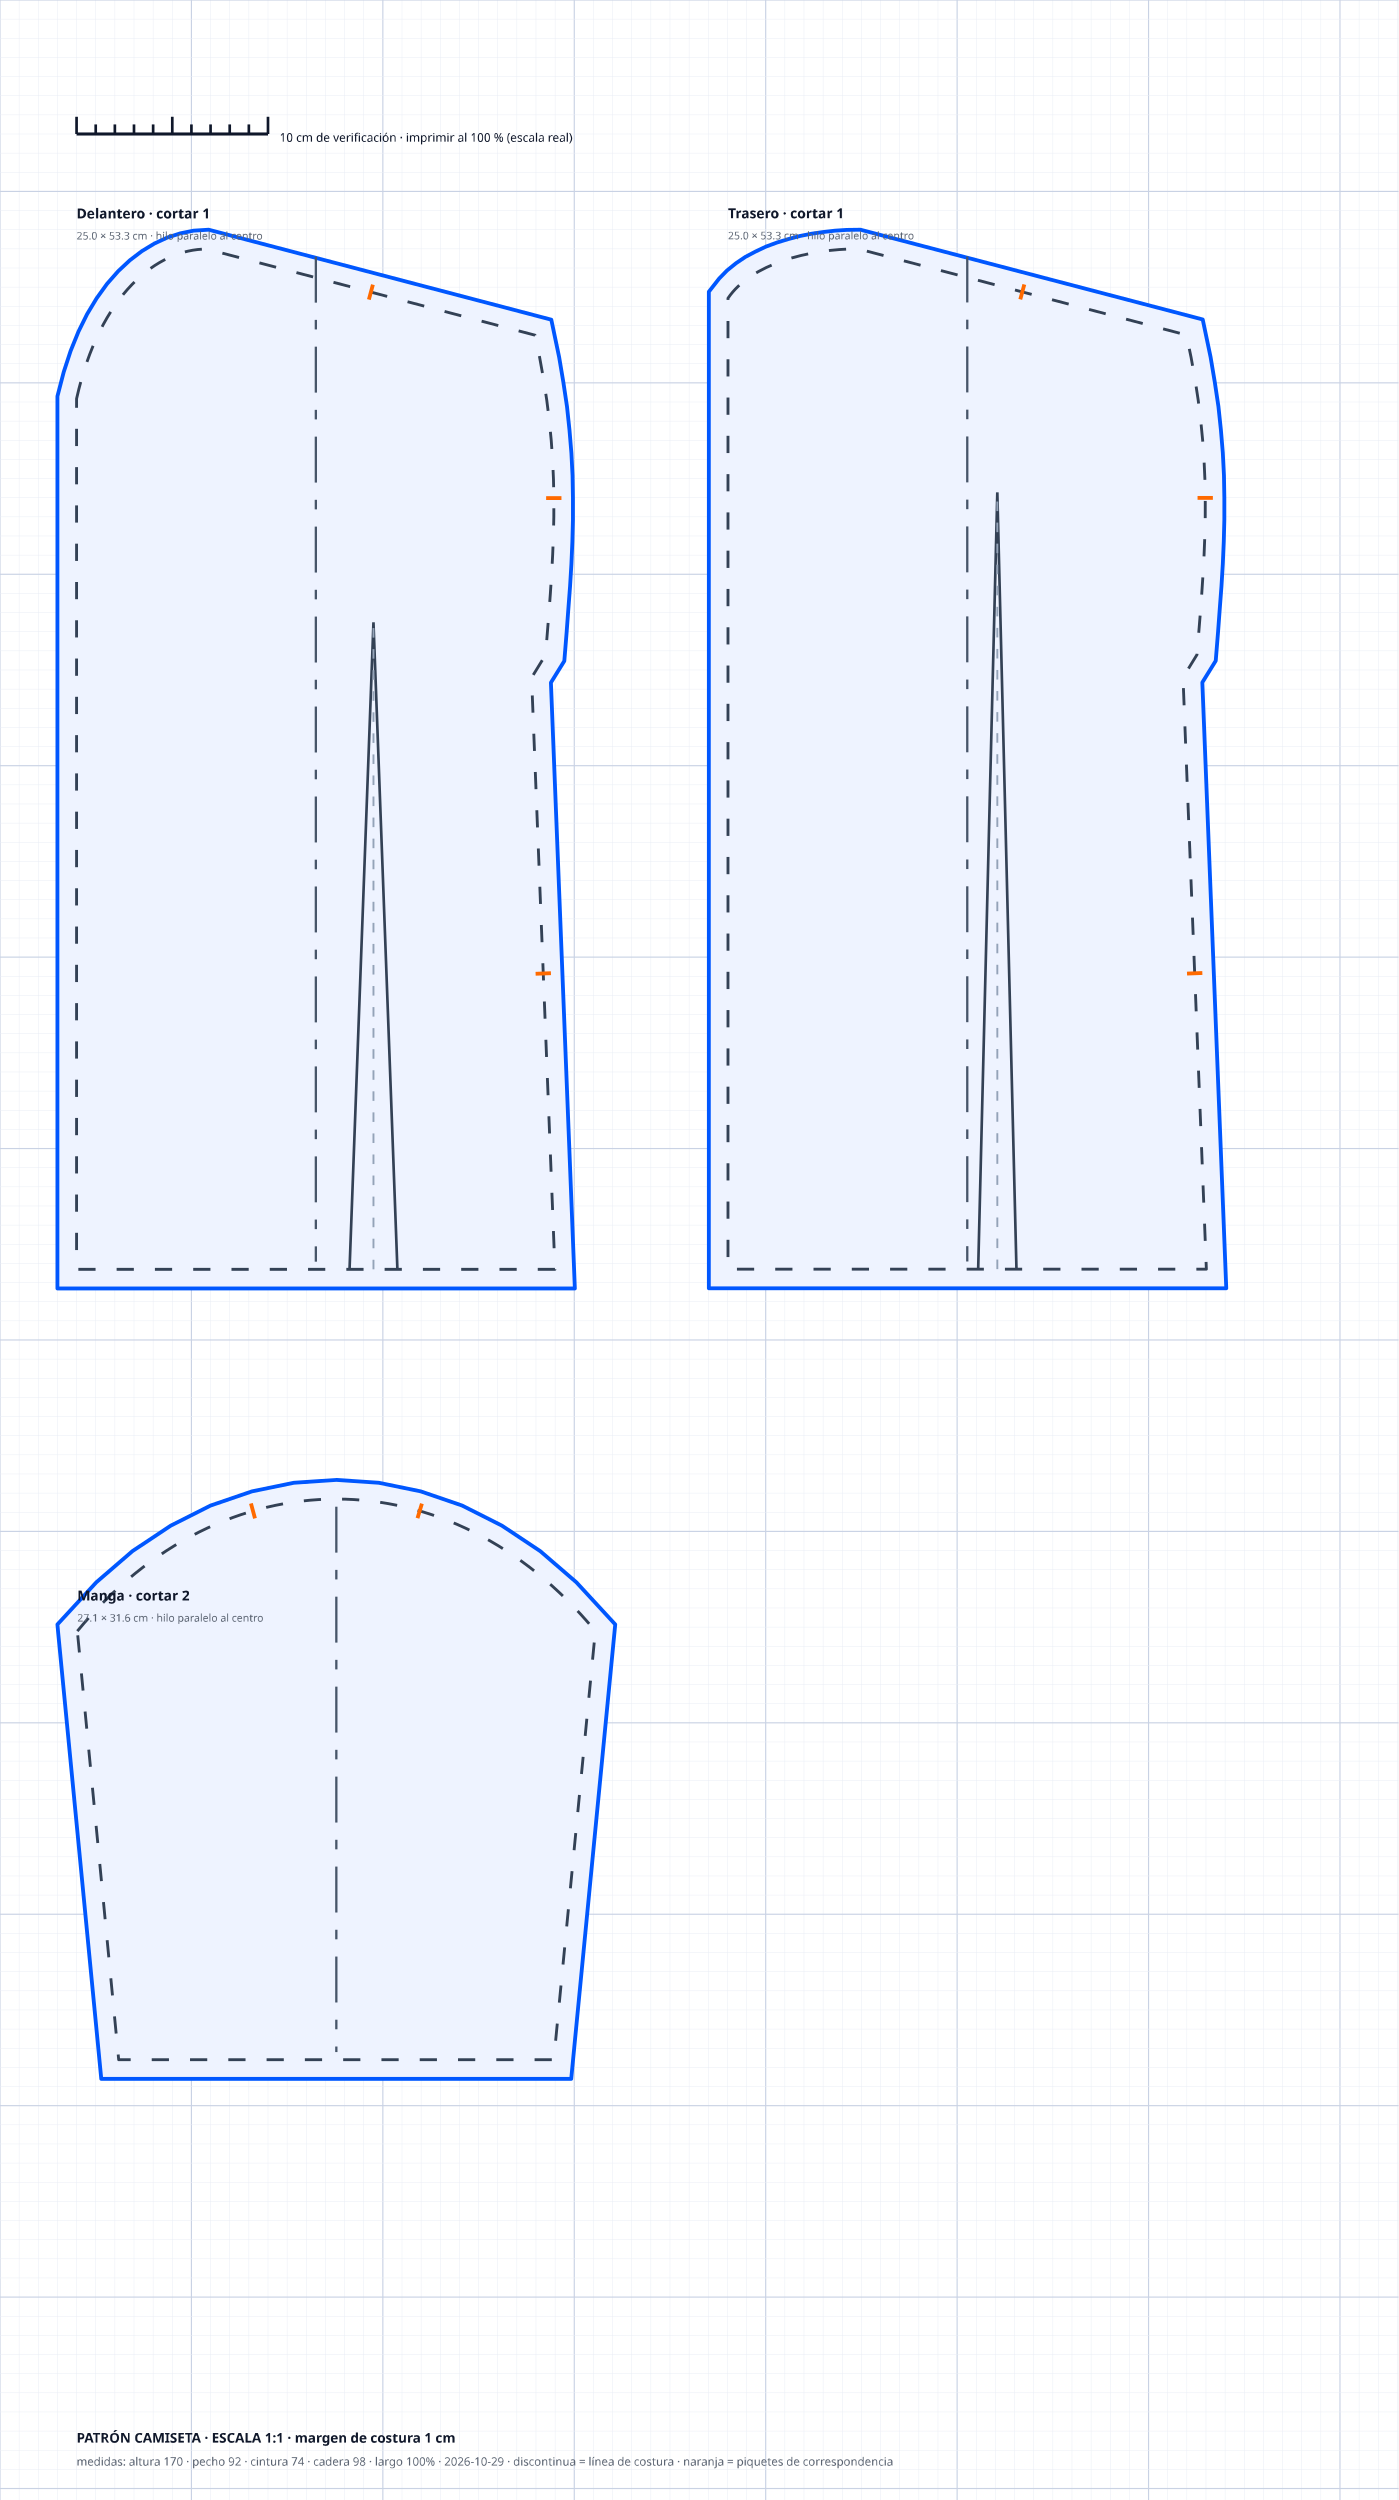
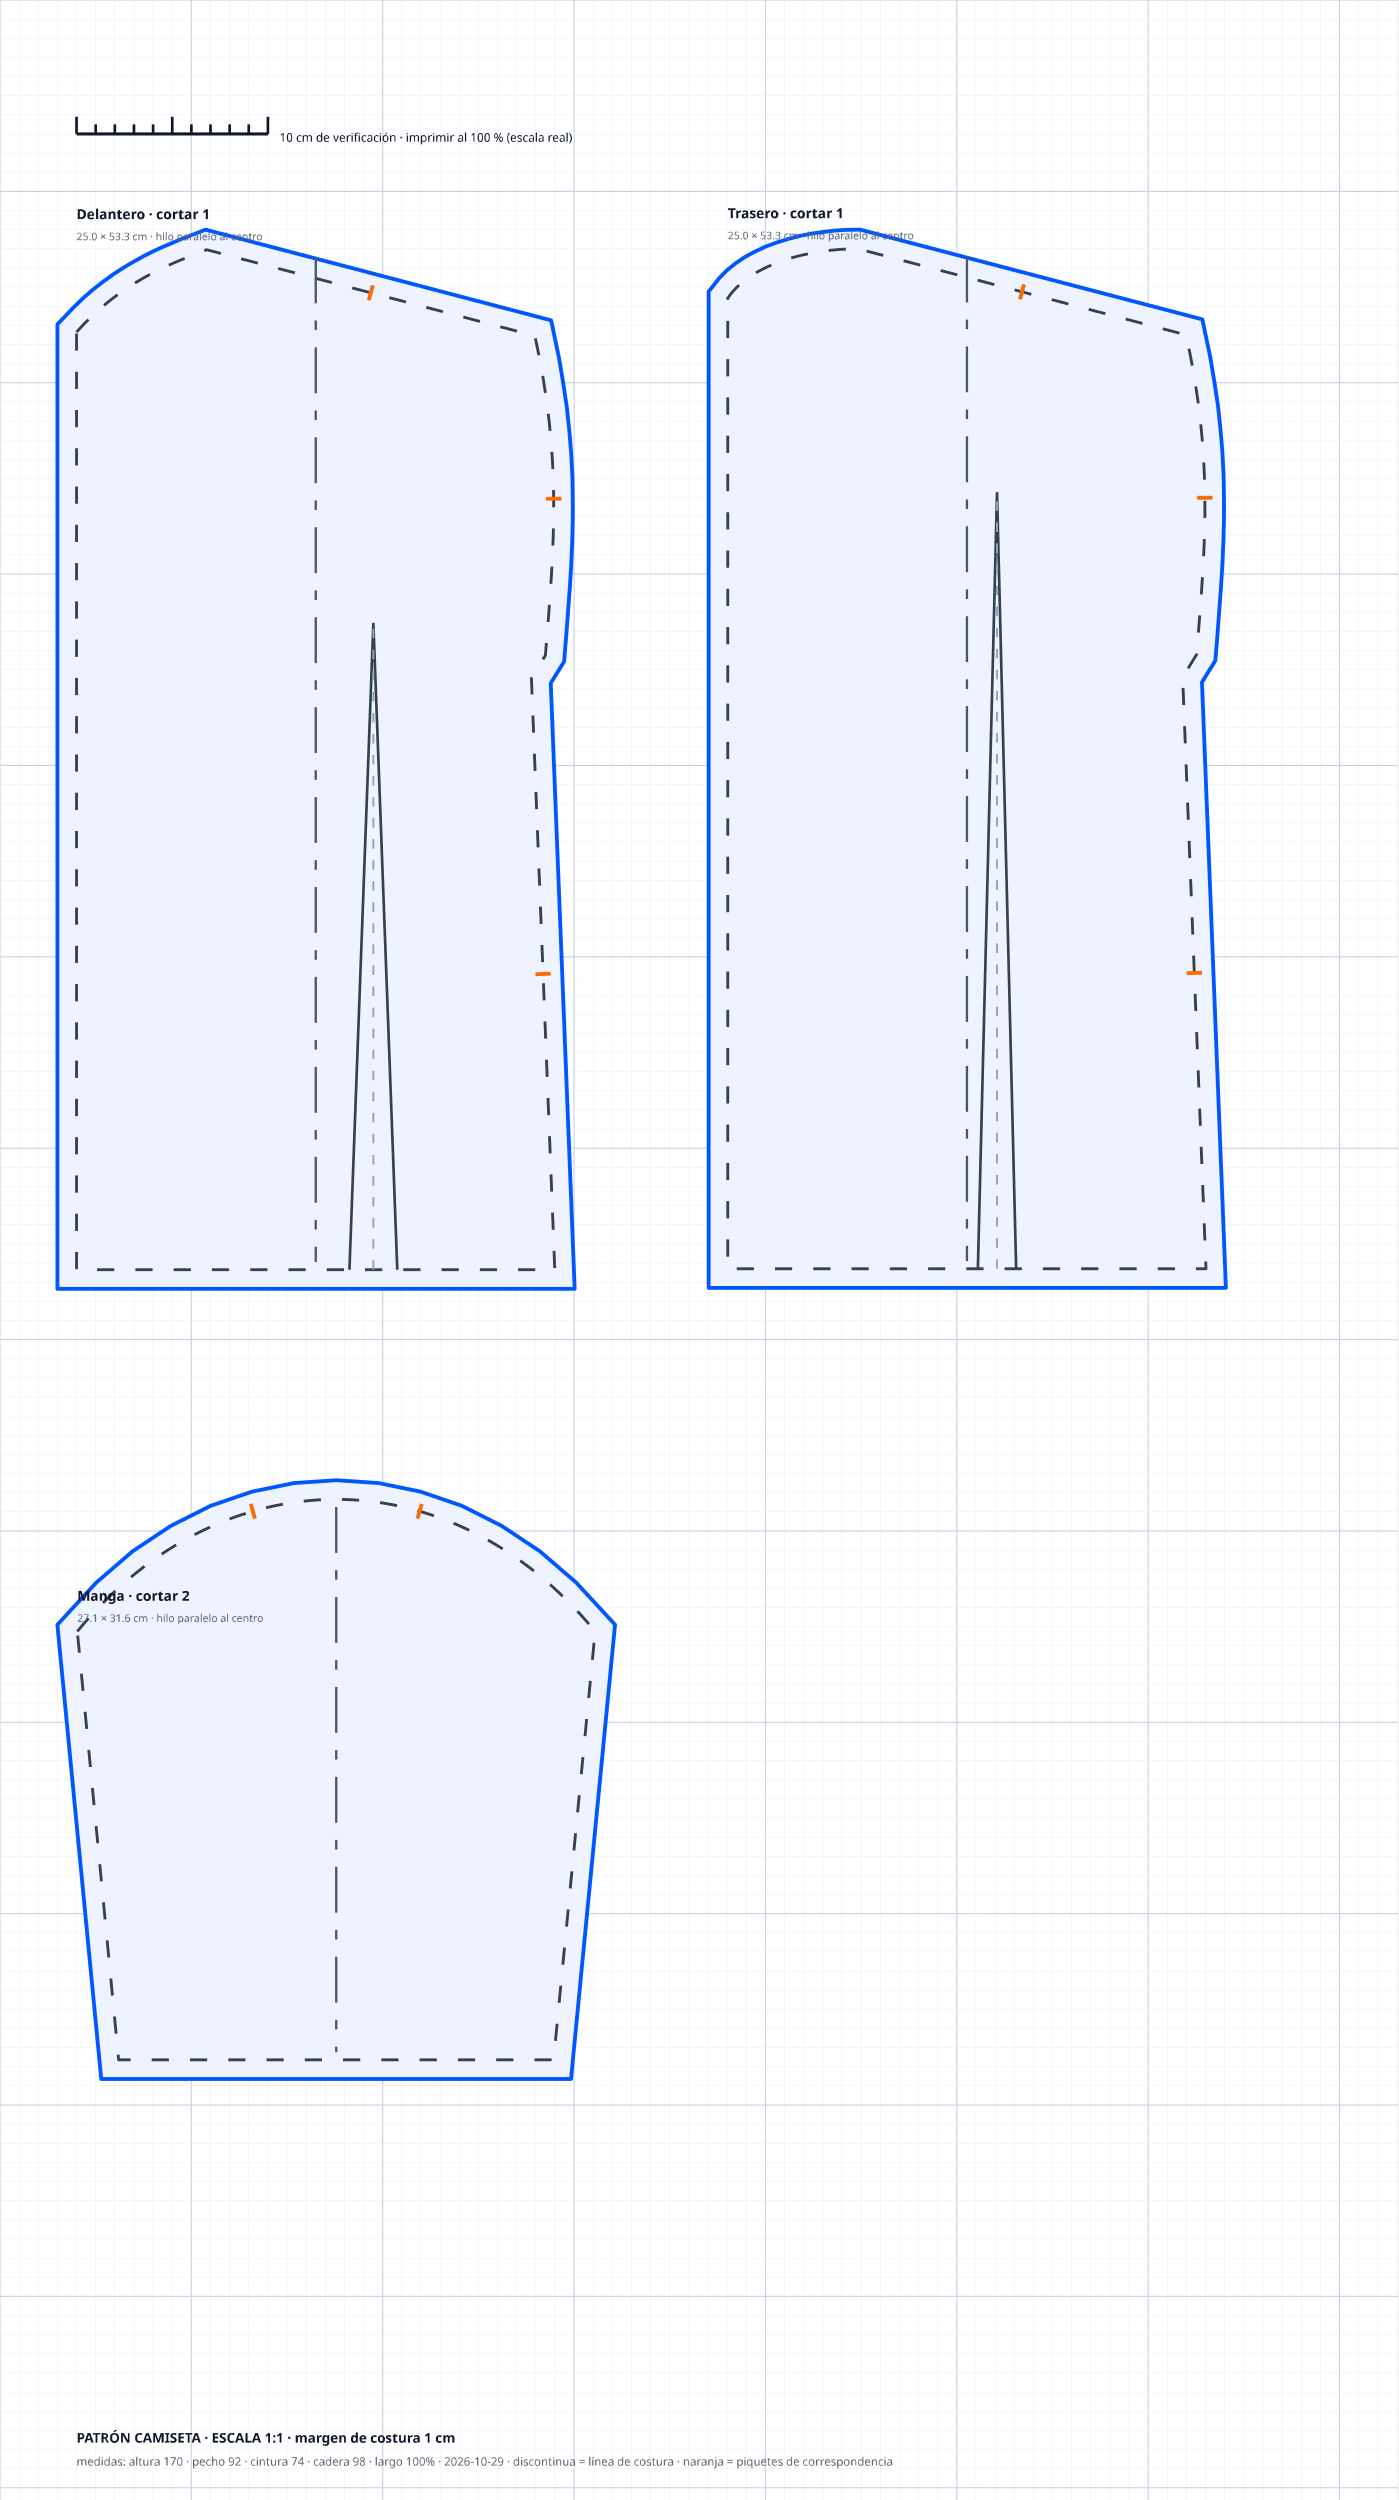
- <svg xmlns="http://www.w3.org/2000/svg" width="73.06cm" height="130.60cm" viewBox="0 0 73.06 130.60">
-   <rect x="0" y="0" width="73.06" height="130.60" fill="#ffffff" />
-   <line x1="0" y1="0" x2="0" y2="130.60" stroke="#c9d2e4" stroke-width="0.06" />
-   <line x1="1" y1="0" x2="1" y2="130.60" stroke="#e9edf5" stroke-width="0.025" />
-   <line x1="2" y1="0" x2="2" y2="130.60" stroke="#e9edf5" stroke-width="0.025" />
-   <line x1="3" y1="0" x2="3" y2="130.60" stroke="#e9edf5" stroke-width="0.025" />
-   <line x1="4" y1="0" x2="4" y2="130.60" stroke="#e9edf5" stroke-width="0.025" />
-   <line x1="5" y1="0" x2="5" y2="130.60" stroke="#e9edf5" stroke-width="0.025" />
-   <line x1="6" y1="0" x2="6" y2="130.60" stroke="#e9edf5" stroke-width="0.025" />
-   <line x1="7" y1="0" x2="7" y2="130.60" stroke="#e9edf5" stroke-width="0.025" />
-   <line x1="8" y1="0" x2="8" y2="130.60" stroke="#e9edf5" stroke-width="0.025" />
-   <line x1="9" y1="0" x2="9" y2="130.60" stroke="#e9edf5" stroke-width="0.025" />
-   <line x1="10" y1="0" x2="10" y2="130.60" stroke="#c9d2e4" stroke-width="0.06" />
-   <line x1="11" y1="0" x2="11" y2="130.60" stroke="#e9edf5" stroke-width="0.025" />
-   <line x1="12" y1="0" x2="12" y2="130.60" stroke="#e9edf5" stroke-width="0.025" />
-   <line x1="13" y1="0" x2="13" y2="130.60" stroke="#e9edf5" stroke-width="0.025" />
-   <line x1="14" y1="0" x2="14" y2="130.60" stroke="#e9edf5" stroke-width="0.025" />
-   <line x1="15" y1="0" x2="15" y2="130.60" stroke="#e9edf5" stroke-width="0.025" />
-   <line x1="16" y1="0" x2="16" y2="130.60" stroke="#e9edf5" stroke-width="0.025" />
-   <line x1="17" y1="0" x2="17" y2="130.60" stroke="#e9edf5" stroke-width="0.025" />
-   <line x1="18" y1="0" x2="18" y2="130.60" stroke="#e9edf5" stroke-width="0.025" />
-   <line x1="19" y1="0" x2="19" y2="130.60" stroke="#e9edf5" stroke-width="0.025" />
-   <line x1="20" y1="0" x2="20" y2="130.60" stroke="#c9d2e4" stroke-width="0.06" />
-   <line x1="21" y1="0" x2="21" y2="130.60" stroke="#e9edf5" stroke-width="0.025" />
-   <line x1="22" y1="0" x2="22" y2="130.60" stroke="#e9edf5" stroke-width="0.025" />
-   <line x1="23" y1="0" x2="23" y2="130.60" stroke="#e9edf5" stroke-width="0.025" />
-   <line x1="24" y1="0" x2="24" y2="130.60" stroke="#e9edf5" stroke-width="0.025" />
-   <line x1="25" y1="0" x2="25" y2="130.60" stroke="#e9edf5" stroke-width="0.025" />
-   <line x1="26" y1="0" x2="26" y2="130.60" stroke="#e9edf5" stroke-width="0.025" />
-   <line x1="27" y1="0" x2="27" y2="130.60" stroke="#e9edf5" stroke-width="0.025" />
-   <line x1="28" y1="0" x2="28" y2="130.60" stroke="#e9edf5" stroke-width="0.025" />
-   <line x1="29" y1="0" x2="29" y2="130.60" stroke="#e9edf5" stroke-width="0.025" />
-   <line x1="30" y1="0" x2="30" y2="130.60" stroke="#c9d2e4" stroke-width="0.06" />
-   <line x1="31" y1="0" x2="31" y2="130.60" stroke="#e9edf5" stroke-width="0.025" />
-   <line x1="32" y1="0" x2="32" y2="130.60" stroke="#e9edf5" stroke-width="0.025" />
-   <line x1="33" y1="0" x2="33" y2="130.60" stroke="#e9edf5" stroke-width="0.025" />
-   <line x1="34" y1="0" x2="34" y2="130.60" stroke="#e9edf5" stroke-width="0.025" />
-   <line x1="35" y1="0" x2="35" y2="130.60" stroke="#e9edf5" stroke-width="0.025" />
-   <line x1="36" y1="0" x2="36" y2="130.60" stroke="#e9edf5" stroke-width="0.025" />
-   <line x1="37" y1="0" x2="37" y2="130.60" stroke="#e9edf5" stroke-width="0.025" />
-   <line x1="38" y1="0" x2="38" y2="130.60" stroke="#e9edf5" stroke-width="0.025" />
-   <line x1="39" y1="0" x2="39" y2="130.60" stroke="#e9edf5" stroke-width="0.025" />
-   <line x1="40" y1="0" x2="40" y2="130.60" stroke="#c9d2e4" stroke-width="0.06" />
-   <line x1="41" y1="0" x2="41" y2="130.60" stroke="#e9edf5" stroke-width="0.025" />
-   <line x1="42" y1="0" x2="42" y2="130.60" stroke="#e9edf5" stroke-width="0.025" />
-   <line x1="43" y1="0" x2="43" y2="130.60" stroke="#e9edf5" stroke-width="0.025" />
-   <line x1="44" y1="0" x2="44" y2="130.60" stroke="#e9edf5" stroke-width="0.025" />
-   <line x1="45" y1="0" x2="45" y2="130.60" stroke="#e9edf5" stroke-width="0.025" />
-   <line x1="46" y1="0" x2="46" y2="130.60" stroke="#e9edf5" stroke-width="0.025" />
-   <line x1="47" y1="0" x2="47" y2="130.60" stroke="#e9edf5" stroke-width="0.025" />
-   <line x1="48" y1="0" x2="48" y2="130.60" stroke="#e9edf5" stroke-width="0.025" />
-   <line x1="49" y1="0" x2="49" y2="130.60" stroke="#e9edf5" stroke-width="0.025" />
-   <line x1="50" y1="0" x2="50" y2="130.60" stroke="#c9d2e4" stroke-width="0.06" />
-   <line x1="51" y1="0" x2="51" y2="130.60" stroke="#e9edf5" stroke-width="0.025" />
-   <line x1="52" y1="0" x2="52" y2="130.60" stroke="#e9edf5" stroke-width="0.025" />
-   <line x1="53" y1="0" x2="53" y2="130.60" stroke="#e9edf5" stroke-width="0.025" />
-   <line x1="54" y1="0" x2="54" y2="130.60" stroke="#e9edf5" stroke-width="0.025" />
-   <line x1="55" y1="0" x2="55" y2="130.60" stroke="#e9edf5" stroke-width="0.025" />
-   <line x1="56" y1="0" x2="56" y2="130.60" stroke="#e9edf5" stroke-width="0.025" />
-   <line x1="57" y1="0" x2="57" y2="130.60" stroke="#e9edf5" stroke-width="0.025" />
-   <line x1="58" y1="0" x2="58" y2="130.60" stroke="#e9edf5" stroke-width="0.025" />
-   <line x1="59" y1="0" x2="59" y2="130.60" stroke="#e9edf5" stroke-width="0.025" />
-   <line x1="60" y1="0" x2="60" y2="130.60" stroke="#c9d2e4" stroke-width="0.06" />
-   <line x1="61" y1="0" x2="61" y2="130.60" stroke="#e9edf5" stroke-width="0.025" />
-   <line x1="62" y1="0" x2="62" y2="130.60" stroke="#e9edf5" stroke-width="0.025" />
-   <line x1="63" y1="0" x2="63" y2="130.60" stroke="#e9edf5" stroke-width="0.025" />
-   <line x1="64" y1="0" x2="64" y2="130.60" stroke="#e9edf5" stroke-width="0.025" />
-   <line x1="65" y1="0" x2="65" y2="130.60" stroke="#e9edf5" stroke-width="0.025" />
-   <line x1="66" y1="0" x2="66" y2="130.60" stroke="#e9edf5" stroke-width="0.025" />
-   <line x1="67" y1="0" x2="67" y2="130.60" stroke="#e9edf5" stroke-width="0.025" />
-   <line x1="68" y1="0" x2="68" y2="130.60" stroke="#e9edf5" stroke-width="0.025" />
-   <line x1="69" y1="0" x2="69" y2="130.60" stroke="#e9edf5" stroke-width="0.025" />
-   <line x1="70" y1="0" x2="70" y2="130.60" stroke="#c9d2e4" stroke-width="0.06" />
-   <line x1="71" y1="0" x2="71" y2="130.60" stroke="#e9edf5" stroke-width="0.025" />
-   <line x1="72" y1="0" x2="72" y2="130.60" stroke="#e9edf5" stroke-width="0.025" />
-   <line x1="73" y1="0" x2="73" y2="130.60" stroke="#e9edf5" stroke-width="0.025" />
+ <svg xmlns="http://www.w3.org/2000/svg" width="73.06cm" height="130.64cm" viewBox="0 0 73.06 130.64">
+   <rect x="0" y="0" width="73.06" height="130.64" fill="#ffffff" />
+   <line x1="0" y1="0" x2="0" y2="130.64" stroke="#c9d2e4" stroke-width="0.06" />
+   <line x1="1" y1="0" x2="1" y2="130.64" stroke="#e9edf5" stroke-width="0.025" />
+   <line x1="2" y1="0" x2="2" y2="130.64" stroke="#e9edf5" stroke-width="0.025" />
+   <line x1="3" y1="0" x2="3" y2="130.64" stroke="#e9edf5" stroke-width="0.025" />
+   <line x1="4" y1="0" x2="4" y2="130.64" stroke="#e9edf5" stroke-width="0.025" />
+   <line x1="5" y1="0" x2="5" y2="130.64" stroke="#e9edf5" stroke-width="0.025" />
+   <line x1="6" y1="0" x2="6" y2="130.64" stroke="#e9edf5" stroke-width="0.025" />
+   <line x1="7" y1="0" x2="7" y2="130.64" stroke="#e9edf5" stroke-width="0.025" />
+   <line x1="8" y1="0" x2="8" y2="130.64" stroke="#e9edf5" stroke-width="0.025" />
+   <line x1="9" y1="0" x2="9" y2="130.64" stroke="#e9edf5" stroke-width="0.025" />
+   <line x1="10" y1="0" x2="10" y2="130.64" stroke="#c9d2e4" stroke-width="0.06" />
+   <line x1="11" y1="0" x2="11" y2="130.64" stroke="#e9edf5" stroke-width="0.025" />
+   <line x1="12" y1="0" x2="12" y2="130.64" stroke="#e9edf5" stroke-width="0.025" />
+   <line x1="13" y1="0" x2="13" y2="130.64" stroke="#e9edf5" stroke-width="0.025" />
+   <line x1="14" y1="0" x2="14" y2="130.64" stroke="#e9edf5" stroke-width="0.025" />
+   <line x1="15" y1="0" x2="15" y2="130.64" stroke="#e9edf5" stroke-width="0.025" />
+   <line x1="16" y1="0" x2="16" y2="130.64" stroke="#e9edf5" stroke-width="0.025" />
+   <line x1="17" y1="0" x2="17" y2="130.64" stroke="#e9edf5" stroke-width="0.025" />
+   <line x1="18" y1="0" x2="18" y2="130.64" stroke="#e9edf5" stroke-width="0.025" />
+   <line x1="19" y1="0" x2="19" y2="130.64" stroke="#e9edf5" stroke-width="0.025" />
+   <line x1="20" y1="0" x2="20" y2="130.64" stroke="#c9d2e4" stroke-width="0.06" />
+   <line x1="21" y1="0" x2="21" y2="130.64" stroke="#e9edf5" stroke-width="0.025" />
+   <line x1="22" y1="0" x2="22" y2="130.64" stroke="#e9edf5" stroke-width="0.025" />
+   <line x1="23" y1="0" x2="23" y2="130.64" stroke="#e9edf5" stroke-width="0.025" />
+   <line x1="24" y1="0" x2="24" y2="130.64" stroke="#e9edf5" stroke-width="0.025" />
+   <line x1="25" y1="0" x2="25" y2="130.64" stroke="#e9edf5" stroke-width="0.025" />
+   <line x1="26" y1="0" x2="26" y2="130.64" stroke="#e9edf5" stroke-width="0.025" />
+   <line x1="27" y1="0" x2="27" y2="130.64" stroke="#e9edf5" stroke-width="0.025" />
+   <line x1="28" y1="0" x2="28" y2="130.64" stroke="#e9edf5" stroke-width="0.025" />
+   <line x1="29" y1="0" x2="29" y2="130.64" stroke="#e9edf5" stroke-width="0.025" />
+   <line x1="30" y1="0" x2="30" y2="130.64" stroke="#c9d2e4" stroke-width="0.06" />
+   <line x1="31" y1="0" x2="31" y2="130.64" stroke="#e9edf5" stroke-width="0.025" />
+   <line x1="32" y1="0" x2="32" y2="130.64" stroke="#e9edf5" stroke-width="0.025" />
+   <line x1="33" y1="0" x2="33" y2="130.64" stroke="#e9edf5" stroke-width="0.025" />
+   <line x1="34" y1="0" x2="34" y2="130.64" stroke="#e9edf5" stroke-width="0.025" />
+   <line x1="35" y1="0" x2="35" y2="130.64" stroke="#e9edf5" stroke-width="0.025" />
+   <line x1="36" y1="0" x2="36" y2="130.64" stroke="#e9edf5" stroke-width="0.025" />
+   <line x1="37" y1="0" x2="37" y2="130.64" stroke="#e9edf5" stroke-width="0.025" />
+   <line x1="38" y1="0" x2="38" y2="130.64" stroke="#e9edf5" stroke-width="0.025" />
+   <line x1="39" y1="0" x2="39" y2="130.64" stroke="#e9edf5" stroke-width="0.025" />
+   <line x1="40" y1="0" x2="40" y2="130.64" stroke="#c9d2e4" stroke-width="0.06" />
+   <line x1="41" y1="0" x2="41" y2="130.64" stroke="#e9edf5" stroke-width="0.025" />
+   <line x1="42" y1="0" x2="42" y2="130.64" stroke="#e9edf5" stroke-width="0.025" />
+   <line x1="43" y1="0" x2="43" y2="130.64" stroke="#e9edf5" stroke-width="0.025" />
+   <line x1="44" y1="0" x2="44" y2="130.64" stroke="#e9edf5" stroke-width="0.025" />
+   <line x1="45" y1="0" x2="45" y2="130.64" stroke="#e9edf5" stroke-width="0.025" />
+   <line x1="46" y1="0" x2="46" y2="130.64" stroke="#e9edf5" stroke-width="0.025" />
+   <line x1="47" y1="0" x2="47" y2="130.64" stroke="#e9edf5" stroke-width="0.025" />
+   <line x1="48" y1="0" x2="48" y2="130.64" stroke="#e9edf5" stroke-width="0.025" />
+   <line x1="49" y1="0" x2="49" y2="130.64" stroke="#e9edf5" stroke-width="0.025" />
+   <line x1="50" y1="0" x2="50" y2="130.64" stroke="#c9d2e4" stroke-width="0.06" />
+   <line x1="51" y1="0" x2="51" y2="130.64" stroke="#e9edf5" stroke-width="0.025" />
+   <line x1="52" y1="0" x2="52" y2="130.64" stroke="#e9edf5" stroke-width="0.025" />
+   <line x1="53" y1="0" x2="53" y2="130.64" stroke="#e9edf5" stroke-width="0.025" />
+   <line x1="54" y1="0" x2="54" y2="130.64" stroke="#e9edf5" stroke-width="0.025" />
+   <line x1="55" y1="0" x2="55" y2="130.64" stroke="#e9edf5" stroke-width="0.025" />
+   <line x1="56" y1="0" x2="56" y2="130.64" stroke="#e9edf5" stroke-width="0.025" />
+   <line x1="57" y1="0" x2="57" y2="130.64" stroke="#e9edf5" stroke-width="0.025" />
+   <line x1="58" y1="0" x2="58" y2="130.64" stroke="#e9edf5" stroke-width="0.025" />
+   <line x1="59" y1="0" x2="59" y2="130.64" stroke="#e9edf5" stroke-width="0.025" />
+   <line x1="60" y1="0" x2="60" y2="130.64" stroke="#c9d2e4" stroke-width="0.06" />
+   <line x1="61" y1="0" x2="61" y2="130.64" stroke="#e9edf5" stroke-width="0.025" />
+   <line x1="62" y1="0" x2="62" y2="130.64" stroke="#e9edf5" stroke-width="0.025" />
+   <line x1="63" y1="0" x2="63" y2="130.64" stroke="#e9edf5" stroke-width="0.025" />
+   <line x1="64" y1="0" x2="64" y2="130.64" stroke="#e9edf5" stroke-width="0.025" />
+   <line x1="65" y1="0" x2="65" y2="130.64" stroke="#e9edf5" stroke-width="0.025" />
+   <line x1="66" y1="0" x2="66" y2="130.64" stroke="#e9edf5" stroke-width="0.025" />
+   <line x1="67" y1="0" x2="67" y2="130.64" stroke="#e9edf5" stroke-width="0.025" />
+   <line x1="68" y1="0" x2="68" y2="130.64" stroke="#e9edf5" stroke-width="0.025" />
+   <line x1="69" y1="0" x2="69" y2="130.64" stroke="#e9edf5" stroke-width="0.025" />
+   <line x1="70" y1="0" x2="70" y2="130.64" stroke="#c9d2e4" stroke-width="0.06" />
+   <line x1="71" y1="0" x2="71" y2="130.64" stroke="#e9edf5" stroke-width="0.025" />
+   <line x1="72" y1="0" x2="72" y2="130.64" stroke="#e9edf5" stroke-width="0.025" />
+   <line x1="73" y1="0" x2="73" y2="130.64" stroke="#e9edf5" stroke-width="0.025" />
  <line x1="0" y1="0" x2="73.06" y2="0" stroke="#c9d2e4" stroke-width="0.06" />
  <line x1="0" y1="1" x2="73.06" y2="1" stroke="#e9edf5" stroke-width="0.025" />
  <line x1="0" y1="2" x2="73.06" y2="2" stroke="#e9edf5" stroke-width="0.025" />
  <line x1="0" y1="3" x2="73.06" y2="3" stroke="#e9edf5" stroke-width="0.025" />
  <line x1="0" y1="4" x2="73.06" y2="4" stroke="#e9edf5" stroke-width="0.025" />
  <line x1="0" y1="5" x2="73.06" y2="5" stroke="#e9edf5" stroke-width="0.025" />
  <line x1="0" y1="6" x2="73.06" y2="6" stroke="#e9edf5" stroke-width="0.025" />
  <line x1="0" y1="7" x2="73.06" y2="7" stroke="#e9edf5" stroke-width="0.025" />
  <line x1="0" y1="8" x2="73.06" y2="8" stroke="#e9edf5" stroke-width="0.025" />
  <line x1="0" y1="9" x2="73.06" y2="9" stroke="#e9edf5" stroke-width="0.025" />
  <line x1="0" y1="10" x2="73.06" y2="10" stroke="#c9d2e4" stroke-width="0.06" />
  <line x1="0" y1="11" x2="73.06" y2="11" stroke="#e9edf5" stroke-width="0.025" />
  <line x1="0" y1="12" x2="73.06" y2="12" stroke="#e9edf5" stroke-width="0.025" />
  <line x1="0" y1="13" x2="73.06" y2="13" stroke="#e9edf5" stroke-width="0.025" />
  <line x1="0" y1="14" x2="73.06" y2="14" stroke="#e9edf5" stroke-width="0.025" />
  <line x1="0" y1="15" x2="73.06" y2="15" stroke="#e9edf5" stroke-width="0.025" />
  <line x1="0" y1="16" x2="73.06" y2="16" stroke="#e9edf5" stroke-width="0.025" />
  <line x1="0" y1="17" x2="73.06" y2="17" stroke="#e9edf5" stroke-width="0.025" />
  <line x1="0" y1="18" x2="73.06" y2="18" stroke="#e9edf5" stroke-width="0.025" />
  <line x1="0" y1="19" x2="73.06" y2="19" stroke="#e9edf5" stroke-width="0.025" />
  <line x1="0" y1="20" x2="73.06" y2="20" stroke="#c9d2e4" stroke-width="0.06" />
  <line x1="0" y1="21" x2="73.06" y2="21" stroke="#e9edf5" stroke-width="0.025" />
  <line x1="0" y1="22" x2="73.06" y2="22" stroke="#e9edf5" stroke-width="0.025" />
  <line x1="0" y1="23" x2="73.06" y2="23" stroke="#e9edf5" stroke-width="0.025" />
  <line x1="0" y1="24" x2="73.06" y2="24" stroke="#e9edf5" stroke-width="0.025" />
  <line x1="0" y1="25" x2="73.06" y2="25" stroke="#e9edf5" stroke-width="0.025" />
  <line x1="0" y1="26" x2="73.06" y2="26" stroke="#e9edf5" stroke-width="0.025" />
  <line x1="0" y1="27" x2="73.06" y2="27" stroke="#e9edf5" stroke-width="0.025" />
  <line x1="0" y1="28" x2="73.06" y2="28" stroke="#e9edf5" stroke-width="0.025" />
  <line x1="0" y1="29" x2="73.06" y2="29" stroke="#e9edf5" stroke-width="0.025" />
  <line x1="0" y1="30" x2="73.06" y2="30" stroke="#c9d2e4" stroke-width="0.06" />
  <line x1="0" y1="31" x2="73.06" y2="31" stroke="#e9edf5" stroke-width="0.025" />
  <line x1="0" y1="32" x2="73.06" y2="32" stroke="#e9edf5" stroke-width="0.025" />
  <line x1="0" y1="33" x2="73.06" y2="33" stroke="#e9edf5" stroke-width="0.025" />
  <line x1="0" y1="34" x2="73.06" y2="34" stroke="#e9edf5" stroke-width="0.025" />
  <line x1="0" y1="35" x2="73.06" y2="35" stroke="#e9edf5" stroke-width="0.025" />
  <line x1="0" y1="36" x2="73.06" y2="36" stroke="#e9edf5" stroke-width="0.025" />
  <line x1="0" y1="37" x2="73.06" y2="37" stroke="#e9edf5" stroke-width="0.025" />
  <line x1="0" y1="38" x2="73.06" y2="38" stroke="#e9edf5" stroke-width="0.025" />
  <line x1="0" y1="39" x2="73.06" y2="39" stroke="#e9edf5" stroke-width="0.025" />
  <line x1="0" y1="40" x2="73.06" y2="40" stroke="#c9d2e4" stroke-width="0.06" />
  <line x1="0" y1="41" x2="73.06" y2="41" stroke="#e9edf5" stroke-width="0.025" />
  <line x1="0" y1="42" x2="73.06" y2="42" stroke="#e9edf5" stroke-width="0.025" />
  <line x1="0" y1="43" x2="73.06" y2="43" stroke="#e9edf5" stroke-width="0.025" />
  <line x1="0" y1="44" x2="73.06" y2="44" stroke="#e9edf5" stroke-width="0.025" />
  <line x1="0" y1="45" x2="73.06" y2="45" stroke="#e9edf5" stroke-width="0.025" />
  <line x1="0" y1="46" x2="73.06" y2="46" stroke="#e9edf5" stroke-width="0.025" />
  <line x1="0" y1="47" x2="73.06" y2="47" stroke="#e9edf5" stroke-width="0.025" />
  <line x1="0" y1="48" x2="73.06" y2="48" stroke="#e9edf5" stroke-width="0.025" />
  <line x1="0" y1="49" x2="73.06" y2="49" stroke="#e9edf5" stroke-width="0.025" />
  <line x1="0" y1="50" x2="73.06" y2="50" stroke="#c9d2e4" stroke-width="0.06" />
  <line x1="0" y1="51" x2="73.06" y2="51" stroke="#e9edf5" stroke-width="0.025" />
  <line x1="0" y1="52" x2="73.06" y2="52" stroke="#e9edf5" stroke-width="0.025" />
  <line x1="0" y1="53" x2="73.06" y2="53" stroke="#e9edf5" stroke-width="0.025" />
  <line x1="0" y1="54" x2="73.06" y2="54" stroke="#e9edf5" stroke-width="0.025" />
  <line x1="0" y1="55" x2="73.06" y2="55" stroke="#e9edf5" stroke-width="0.025" />
  <line x1="0" y1="56" x2="73.06" y2="56" stroke="#e9edf5" stroke-width="0.025" />
  <line x1="0" y1="57" x2="73.06" y2="57" stroke="#e9edf5" stroke-width="0.025" />
  <line x1="0" y1="58" x2="73.06" y2="58" stroke="#e9edf5" stroke-width="0.025" />
  <line x1="0" y1="59" x2="73.06" y2="59" stroke="#e9edf5" stroke-width="0.025" />
  <line x1="0" y1="60" x2="73.06" y2="60" stroke="#c9d2e4" stroke-width="0.06" />
  <line x1="0" y1="61" x2="73.06" y2="61" stroke="#e9edf5" stroke-width="0.025" />
  <line x1="0" y1="62" x2="73.06" y2="62" stroke="#e9edf5" stroke-width="0.025" />
  <line x1="0" y1="63" x2="73.06" y2="63" stroke="#e9edf5" stroke-width="0.025" />
  <line x1="0" y1="64" x2="73.06" y2="64" stroke="#e9edf5" stroke-width="0.025" />
  <line x1="0" y1="65" x2="73.06" y2="65" stroke="#e9edf5" stroke-width="0.025" />
  <line x1="0" y1="66" x2="73.06" y2="66" stroke="#e9edf5" stroke-width="0.025" />
  <line x1="0" y1="67" x2="73.06" y2="67" stroke="#e9edf5" stroke-width="0.025" />
  <line x1="0" y1="68" x2="73.06" y2="68" stroke="#e9edf5" stroke-width="0.025" />
  <line x1="0" y1="69" x2="73.06" y2="69" stroke="#e9edf5" stroke-width="0.025" />
  <line x1="0" y1="70" x2="73.06" y2="70" stroke="#c9d2e4" stroke-width="0.06" />
  <line x1="0" y1="71" x2="73.06" y2="71" stroke="#e9edf5" stroke-width="0.025" />
  <line x1="0" y1="72" x2="73.06" y2="72" stroke="#e9edf5" stroke-width="0.025" />
  <line x1="0" y1="73" x2="73.06" y2="73" stroke="#e9edf5" stroke-width="0.025" />
  <line x1="0" y1="74" x2="73.06" y2="74" stroke="#e9edf5" stroke-width="0.025" />
  <line x1="0" y1="75" x2="73.06" y2="75" stroke="#e9edf5" stroke-width="0.025" />
  <line x1="0" y1="76" x2="73.06" y2="76" stroke="#e9edf5" stroke-width="0.025" />
  <line x1="0" y1="77" x2="73.06" y2="77" stroke="#e9edf5" stroke-width="0.025" />
  <line x1="0" y1="78" x2="73.06" y2="78" stroke="#e9edf5" stroke-width="0.025" />
  <line x1="0" y1="79" x2="73.06" y2="79" stroke="#e9edf5" stroke-width="0.025" />
  <line x1="0" y1="80" x2="73.06" y2="80" stroke="#c9d2e4" stroke-width="0.06" />
  <line x1="0" y1="81" x2="73.06" y2="81" stroke="#e9edf5" stroke-width="0.025" />
  <line x1="0" y1="82" x2="73.06" y2="82" stroke="#e9edf5" stroke-width="0.025" />
  <line x1="0" y1="83" x2="73.06" y2="83" stroke="#e9edf5" stroke-width="0.025" />
  <line x1="0" y1="84" x2="73.06" y2="84" stroke="#e9edf5" stroke-width="0.025" />
  <line x1="0" y1="85" x2="73.06" y2="85" stroke="#e9edf5" stroke-width="0.025" />
  <line x1="0" y1="86" x2="73.06" y2="86" stroke="#e9edf5" stroke-width="0.025" />
  <line x1="0" y1="87" x2="73.06" y2="87" stroke="#e9edf5" stroke-width="0.025" />
  <line x1="0" y1="88" x2="73.06" y2="88" stroke="#e9edf5" stroke-width="0.025" />
  <line x1="0" y1="89" x2="73.06" y2="89" stroke="#e9edf5" stroke-width="0.025" />
  <line x1="0" y1="90" x2="73.06" y2="90" stroke="#c9d2e4" stroke-width="0.06" />
  <line x1="0" y1="91" x2="73.06" y2="91" stroke="#e9edf5" stroke-width="0.025" />
  <line x1="0" y1="92" x2="73.06" y2="92" stroke="#e9edf5" stroke-width="0.025" />
  <line x1="0" y1="93" x2="73.06" y2="93" stroke="#e9edf5" stroke-width="0.025" />
  <line x1="0" y1="94" x2="73.06" y2="94" stroke="#e9edf5" stroke-width="0.025" />
  <line x1="0" y1="95" x2="73.06" y2="95" stroke="#e9edf5" stroke-width="0.025" />
  <line x1="0" y1="96" x2="73.06" y2="96" stroke="#e9edf5" stroke-width="0.025" />
  <line x1="0" y1="97" x2="73.06" y2="97" stroke="#e9edf5" stroke-width="0.025" />
  <line x1="0" y1="98" x2="73.06" y2="98" stroke="#e9edf5" stroke-width="0.025" />
  <line x1="0" y1="99" x2="73.06" y2="99" stroke="#e9edf5" stroke-width="0.025" />
  <line x1="0" y1="100" x2="73.06" y2="100" stroke="#c9d2e4" stroke-width="0.06" />
  <line x1="0" y1="101" x2="73.06" y2="101" stroke="#e9edf5" stroke-width="0.025" />
  <line x1="0" y1="102" x2="73.06" y2="102" stroke="#e9edf5" stroke-width="0.025" />
  <line x1="0" y1="103" x2="73.06" y2="103" stroke="#e9edf5" stroke-width="0.025" />
  <line x1="0" y1="104" x2="73.06" y2="104" stroke="#e9edf5" stroke-width="0.025" />
  <line x1="0" y1="105" x2="73.06" y2="105" stroke="#e9edf5" stroke-width="0.025" />
  <line x1="0" y1="106" x2="73.06" y2="106" stroke="#e9edf5" stroke-width="0.025" />
  <line x1="0" y1="107" x2="73.06" y2="107" stroke="#e9edf5" stroke-width="0.025" />
  <line x1="0" y1="108" x2="73.06" y2="108" stroke="#e9edf5" stroke-width="0.025" />
  <line x1="0" y1="109" x2="73.06" y2="109" stroke="#e9edf5" stroke-width="0.025" />
  <line x1="0" y1="110" x2="73.06" y2="110" stroke="#c9d2e4" stroke-width="0.06" />
  <line x1="0" y1="111" x2="73.06" y2="111" stroke="#e9edf5" stroke-width="0.025" />
  <line x1="0" y1="112" x2="73.06" y2="112" stroke="#e9edf5" stroke-width="0.025" />
  <line x1="0" y1="113" x2="73.06" y2="113" stroke="#e9edf5" stroke-width="0.025" />
  <line x1="0" y1="114" x2="73.06" y2="114" stroke="#e9edf5" stroke-width="0.025" />
  <line x1="0" y1="115" x2="73.06" y2="115" stroke="#e9edf5" stroke-width="0.025" />
  <line x1="0" y1="116" x2="73.06" y2="116" stroke="#e9edf5" stroke-width="0.025" />
  <line x1="0" y1="117" x2="73.06" y2="117" stroke="#e9edf5" stroke-width="0.025" />
  <line x1="0" y1="118" x2="73.06" y2="118" stroke="#e9edf5" stroke-width="0.025" />
  <line x1="0" y1="119" x2="73.06" y2="119" stroke="#e9edf5" stroke-width="0.025" />
  <line x1="0" y1="120" x2="73.06" y2="120" stroke="#c9d2e4" stroke-width="0.06" />
  <line x1="0" y1="121" x2="73.06" y2="121" stroke="#e9edf5" stroke-width="0.025" />
  <line x1="0" y1="122" x2="73.06" y2="122" stroke="#e9edf5" stroke-width="0.025" />
  <line x1="0" y1="123" x2="73.06" y2="123" stroke="#e9edf5" stroke-width="0.025" />
  <line x1="0" y1="124" x2="73.06" y2="124" stroke="#e9edf5" stroke-width="0.025" />
  <line x1="0" y1="125" x2="73.06" y2="125" stroke="#e9edf5" stroke-width="0.025" />
  <line x1="0" y1="126" x2="73.06" y2="126" stroke="#e9edf5" stroke-width="0.025" />
  <line x1="0" y1="127" x2="73.06" y2="127" stroke="#e9edf5" stroke-width="0.025" />
  <line x1="0" y1="128" x2="73.06" y2="128" stroke="#e9edf5" stroke-width="0.025" />
  <line x1="0" y1="129" x2="73.06" y2="129" stroke="#e9edf5" stroke-width="0.025" />
  <line x1="0" y1="130" x2="73.06" y2="130" stroke="#c9d2e4" stroke-width="0.06" />
  <g id="regla">
    <line x1="4" y1="7" x2="14" y2="7" stroke="#0f172a" stroke-width="0.16" />
    <line x1="4" y1="6.1" x2="4" y2="7" stroke="#0f172a" stroke-width="0.14" />
    <line x1="5" y1="6.5" x2="5" y2="7" stroke="#0f172a" stroke-width="0.14" />
    <line x1="6" y1="6.5" x2="6" y2="7" stroke="#0f172a" stroke-width="0.14" />
    <line x1="7" y1="6.5" x2="7" y2="7" stroke="#0f172a" stroke-width="0.14" />
    <line x1="8" y1="6.5" x2="8" y2="7" stroke="#0f172a" stroke-width="0.14" />
    <line x1="9" y1="6.1" x2="9" y2="7" stroke="#0f172a" stroke-width="0.14" />
    <line x1="10" y1="6.5" x2="10" y2="7" stroke="#0f172a" stroke-width="0.14" />
    <line x1="11" y1="6.5" x2="11" y2="7" stroke="#0f172a" stroke-width="0.14" />
    <line x1="12" y1="6.5" x2="12" y2="7" stroke="#0f172a" stroke-width="0.14" />
    <line x1="13" y1="6.5" x2="13" y2="7" stroke="#0f172a" stroke-width="0.14" />
    <line x1="14" y1="6.1" x2="14" y2="7" stroke="#0f172a" stroke-width="0.14" />
    <text x="14.6" y="7.4" font-family="sans-serif" font-size="0.62" fill="#0f172a">10 cm de verificación · imprimir al 100 % (escala real)</text>
  </g>
-   <g transform="translate(4.00 13.01)">
-     <path d="M -1.00 7.69 L -0.67 6.42 L -0.31 5.32 L 0.10 4.31 L 0.55 3.40 L 1.05 2.57 L 1.59 1.82 L 2.17 1.16 L 2.78 0.59 L 3.41 0.11 L 4.07 -0.29 L 4.74 -0.60 L 5.42 -0.82 L 6.11 -0.96 L 6.90 -1.01 L 24.80 3.69 L 25.21 5.65 L 25.43 6.96 L 25.62 8.23 L 25.75 9.46 L 25.85 10.66 L 25.91 11.84 L 25.93 13.00 L 25.93 14.15 L 25.90 15.30 L 25.85 16.46 L 25.78 17.62 L 25.69 18.81 L 25.60 20.03 L 25.48 21.52 L 24.78 22.65 L 26.03 54.30 L -1.00 54.30 L -1.00 7.82 Z" fill="#eef3ff" stroke="#0057ff" stroke-width="0.2" stroke-linejoin="round" />
-     <path d="M 0 7.82 C 1.22 2.35 4.22 0 6.8 0 L 23.95 4.5 C 25.35 10.86 24.99 15.26 24.5 21.2 L 23.77 22.39 L 24.99 53.3 L 0 53.3 L 0 7.82 Z" fill="none" stroke="#334155" stroke-width="0.15" stroke-dasharray="0.9 1.1" stroke-linejoin="round" />
+   <g transform="translate(4.00 13.05)">
+     <path d="M -1.00 3.90 L -0.21 3.07 L 0.32 2.55 L 0.86 2.08 L 1.40 1.66 L 1.94 1.27 L 2.48 0.92 L 3.01 0.61 L 3.53 0.32 L 4.05 0.06 L 4.56 -0.17 L 5.05 -0.38 L 5.53 -0.58 L 6.00 -0.76 L 6.74 -1.05 L 24.80 3.69 L 25.21 5.65 L 25.43 6.96 L 25.62 8.23 L 25.75 9.46 L 25.85 10.66 L 25.91 11.84 L 25.93 13.00 L 25.93 14.15 L 25.90 15.30 L 25.85 16.46 L 25.78 17.62 L 25.69 18.81 L 25.60 20.03 L 25.48 21.52 L 24.78 22.65 L 26.03 54.30 L -1.00 54.30 L -1.00 4.30 Z" fill="#eef3ff" stroke="#0057ff" stroke-width="0.2" stroke-linejoin="round" />
+     <path d="M 0 4.3 C 2.31 1.72 4.76 0.78 6.8 0 L 23.95 4.5 C 25.35 10.86 24.99 15.26 24.5 21.2 L 23.77 22.39 L 24.99 53.3 L 0 53.3 L 0 4.3 Z" fill="none" stroke="#334155" stroke-width="0.15" stroke-dasharray="0.9 1.1" stroke-linejoin="round" />
    <path d="M 14.26 53.3 L 15.51 19.5 L 16.76 53.3" fill="none" stroke="#334155" stroke-width="0.14" />
    <line x1="15.51" y1="53.30" x2="15.51" y2="19.5" stroke="#94a3b8" stroke-width="0.1" stroke-dasharray="0.5 0.6" />
    <line x1="15.27" y1="2.64" x2="15.48" y2="1.86" stroke="#ff6a00" stroke-width="0.2" />
    <line x1="24.53" y1="13.01" x2="25.33" y2="13.01" stroke="#ff6a00" stroke-width="0.2" />
    <line x1="23.98" y1="37.86" x2="24.78" y2="37.83" stroke="#ff6a00" stroke-width="0.2" />
    <line x1="12.50" y1="0.40" x2="12.50" y2="52.90" stroke="#475569" stroke-width="0.12" stroke-dasharray="2.4 0.9 0.5 0.9" />
    <text x="0" y="-1.6" font-family="sans-serif" font-size="0.72" font-weight="bold" fill="#0f172a">Delantero · cortar 1</text>
    <text x="0" y="-0.5" font-family="sans-serif" font-size="0.55" fill="#5b6472">25.0 × 53.3 cm · hilo paralelo al centro</text>
  </g>
  <g transform="translate(38.03 13.00)">
    <path d="M -1.00 2.24 L -0.46 1.55 L -0.05 1.13 L 0.42 0.75 L 0.91 0.42 L 1.44 0.14 L 1.99 -0.12 L 2.56 -0.33 L 3.15 -0.51 L 3.75 -0.67 L 4.36 -0.79 L 4.98 -0.88 L 5.59 -0.95 L 6.20 -0.99 L 6.92 -1.00 L 24.80 3.69 L 25.21 5.65 L 25.43 6.96 L 25.62 8.23 L 25.75 9.46 L 25.85 10.66 L 25.91 11.84 L 25.93 13.00 L 25.93 14.15 L 25.90 15.30 L 25.85 16.46 L 25.78 17.62 L 25.69 18.81 L 25.60 20.03 L 25.48 21.52 L 24.78 22.65 L 26.03 54.30 L -1.00 54.30 L -1.00 2.58 Z" fill="#eef3ff" stroke="#0057ff" stroke-width="0.2" stroke-linejoin="round" />
    <path d="M 0 2.58 C 1.22 0.78 4.22 0 6.8 0 L 23.95 4.5 C 25.35 10.86 24.99 15.26 24.5 21.2 L 23.77 22.39 L 24.99 53.3 L 0 53.3 L 0 2.58 Z" fill="none" stroke="#334155" stroke-width="0.15" stroke-dasharray="0.9 1.1" stroke-linejoin="round" />
    <path d="M 13.07 53.3 L 14.07 12.72 L 15.07 53.3" fill="none" stroke="#334155" stroke-width="0.14" />
    <line x1="14.07" y1="53.30" x2="14.07" y2="12.72" stroke="#94a3b8" stroke-width="0.1" stroke-dasharray="0.5 0.6" />
    <line x1="15.27" y1="2.64" x2="15.48" y2="1.86" stroke="#ff6a00" stroke-width="0.2" />
    <line x1="24.53" y1="13.01" x2="25.33" y2="13.01" stroke="#ff6a00" stroke-width="0.2" />
    <line x1="23.98" y1="37.86" x2="24.78" y2="37.83" stroke="#ff6a00" stroke-width="0.2" />
    <line x1="12.50" y1="0.40" x2="12.50" y2="52.90" stroke="#475569" stroke-width="0.12" stroke-dasharray="2.4 0.9 0.5 0.9" />
    <text x="0" y="-1.6" font-family="sans-serif" font-size="0.72" font-weight="bold" fill="#0f172a">Trasero · cortar 1</text>
    <text x="0" y="-0.5" font-family="sans-serif" font-size="0.55" fill="#5b6472">25.0 × 53.3 cm · hilo paralelo al centro</text>
  </g>
-   <g transform="translate(4.04 85.21)">
+   <g transform="translate(4.04 85.25)">
    <path d="M -1.04 -0.35 L 0.99 -2.55 L 2.88 -4.18 L 4.88 -5.51 L 6.96 -6.56 L 9.12 -7.30 L 11.31 -7.75 L 13.53 -7.90 L 15.75 -7.75 L 17.94 -7.30 L 20.10 -6.56 L 22.18 -5.51 L 24.18 -4.18 L 26.07 -2.55 L 28.10 -0.35 L 25.80 23.39 L 1.25 23.39 L -1.00 0.10 Z" fill="#eef3ff" stroke="#0057ff" stroke-width="0.2" stroke-linejoin="round" />
    <path d="M 0 0 C 7.58 -9.2 19.48 -9.2 27.06 0 L 24.89 22.39 L 2.16 22.39 L 0 0 Z" fill="none" stroke="#334155" stroke-width="0.15" stroke-dasharray="0.9 1.1" stroke-linejoin="round" />
    <line x1="9.28" y1="-5.89" x2="9.07" y2="-6.67" stroke="#ff6a00" stroke-width="0.2" />
    <line x1="17.77" y1="-5.90" x2="18.00" y2="-6.66" stroke="#ff6a00" stroke-width="0.2" />
    <line x1="13.53" y1="-6.50" x2="13.53" y2="21.99" stroke="#475569" stroke-width="0.12" stroke-dasharray="2.4 0.9 0.5 0.9" />
    <text x="0" y="-1.6" font-family="sans-serif" font-size="0.72" font-weight="bold" fill="#0f172a">Manga · cortar 2</text>
    <text x="0" y="-0.5" font-family="sans-serif" font-size="0.55" fill="#5b6472">27.1 × 31.6 cm · hilo paralelo al centro</text>
  </g>
-   <text x="4" y="127.60" font-family="sans-serif" font-size="0.7" font-weight="bold" fill="#0f172a">PATRÓN CAMISETA · ESCALA 1:1 · margen de costura 1 cm</text>
-   <text x="4" y="128.80" font-family="sans-serif" font-size="0.6" fill="#5b6472">medidas: altura 170 · pecho 92 · cintura 74 · cadera 98 · largo 100% · 2026-10-29 · discontinua = línea de costura · naranja = piquetes de correspondencia</text>
+   <text x="4" y="127.64" font-family="sans-serif" font-size="0.7" font-weight="bold" fill="#0f172a">PATRÓN CAMISETA · ESCALA 1:1 · margen de costura 1 cm</text>
+   <text x="4" y="128.84" font-family="sans-serif" font-size="0.6" fill="#5b6472">medidas: altura 170 · pecho 92 · cintura 74 · cadera 98 · largo 100% · 2026-10-29 · discontinua = línea de costura · naranja = piquetes de correspondencia</text>
</svg>
